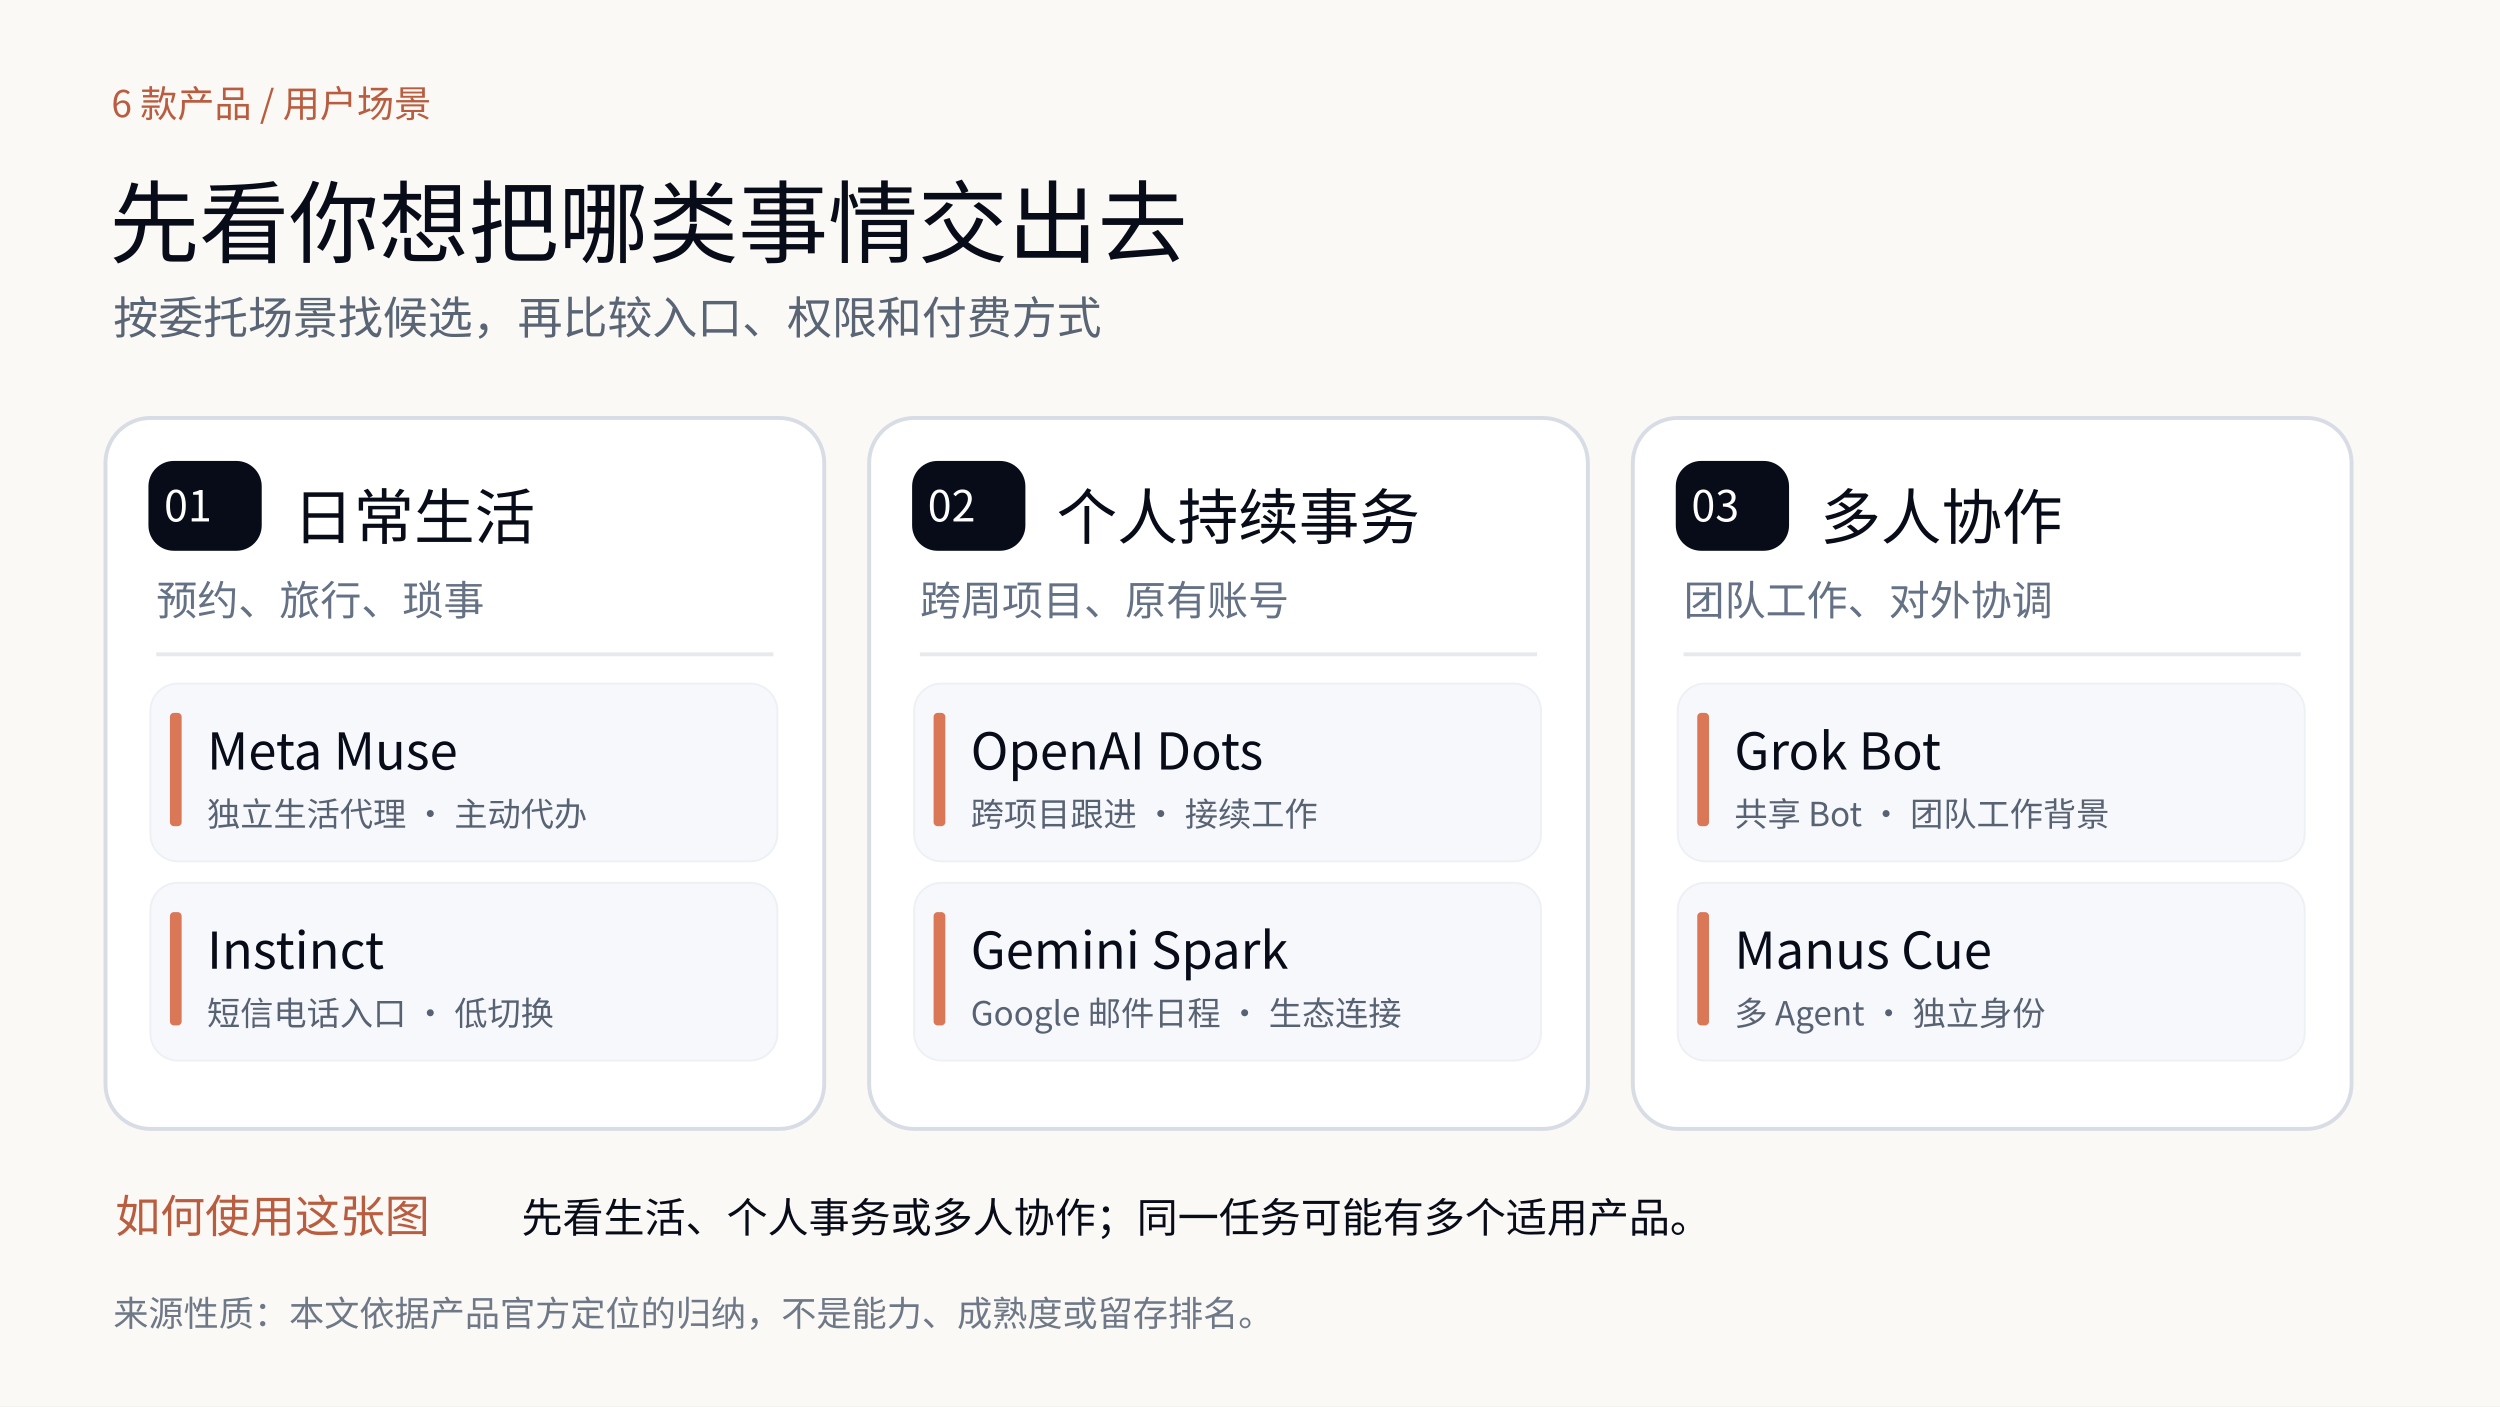
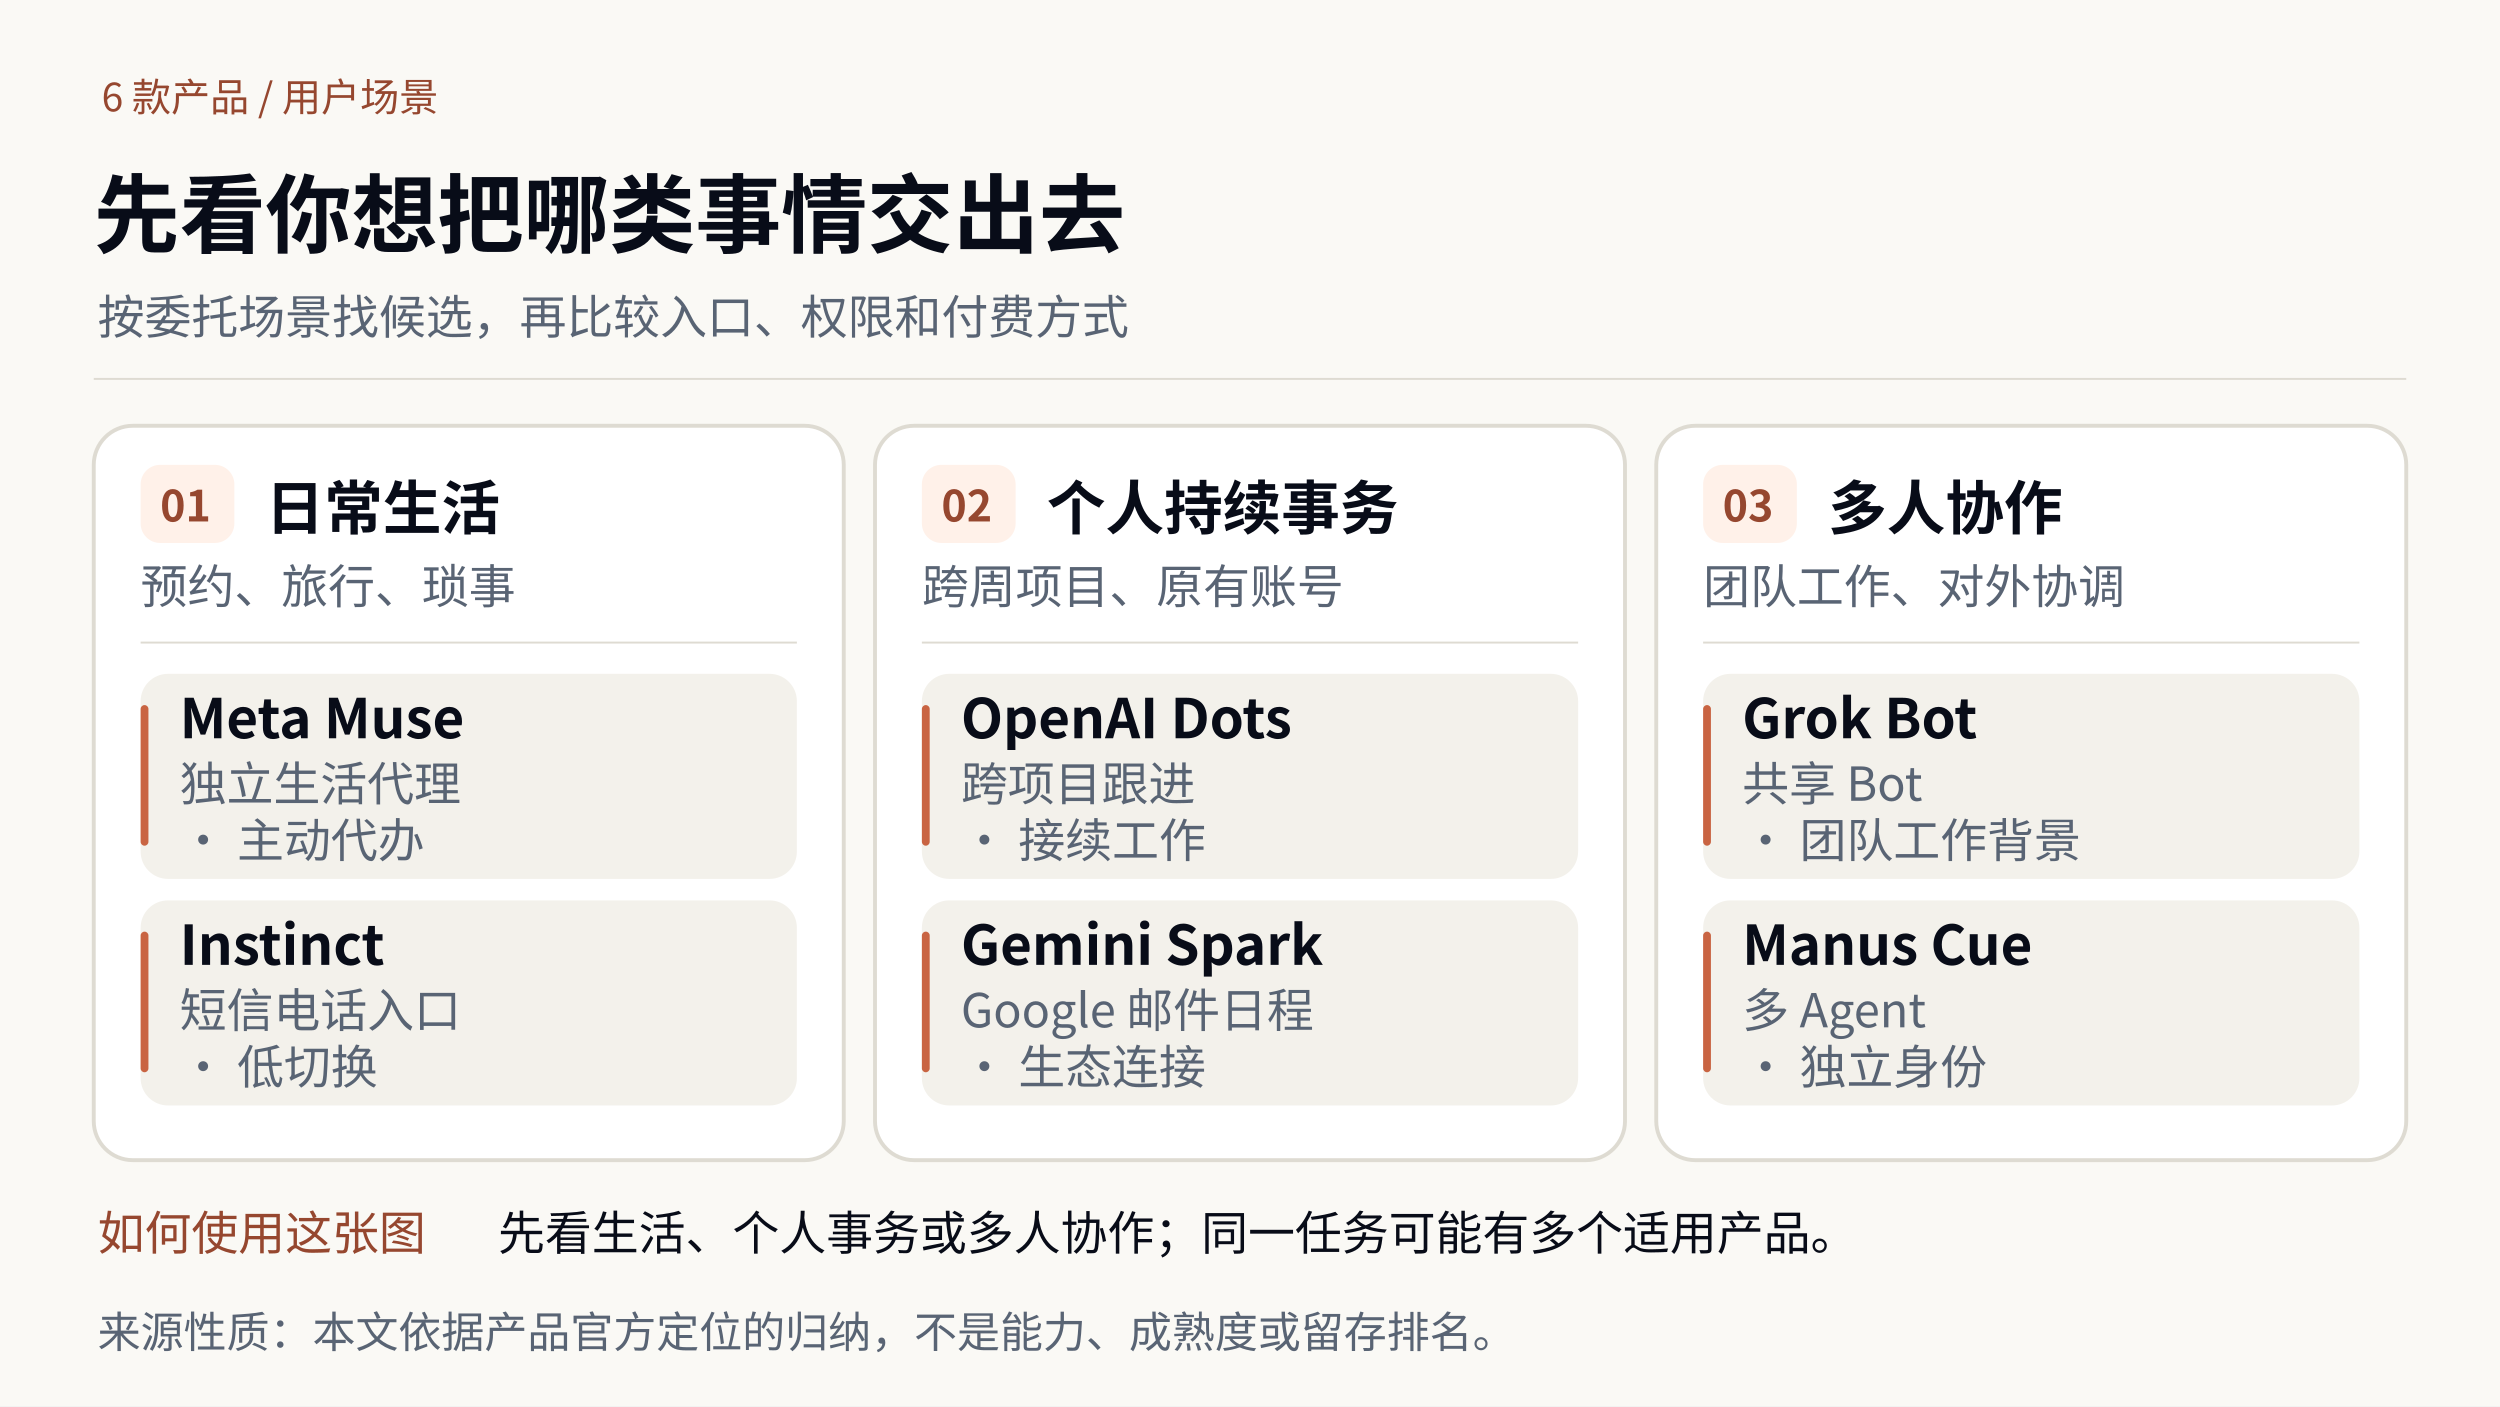
- <svg xmlns="http://www.w3.org/2000/svg" width="1280" height="720" viewBox="0 0 1280 720" role="img">
-   <rect x="0" y="0" width="1280" height="720" rx="0" ry="0" fill="#faf9f5" stroke="none" stroke-width="1" />
-   <text x="57" y="60" font-family="'Noto Sans CJK SC','Microsoft YaHei',sans-serif" font-size="19" font-weight="400" fill="#b95d41">6 款产品 / 用户场景</text>
-   <text x="56" y="131" font-family="'Noto Sans CJK SC','Microsoft YaHei',sans-serif" font-size="46" font-weight="400" fill="#080c18">先看你想把哪类事情交出去</text>
-   <text x="58" y="171" font-family="'Noto Sans CJK SC','Microsoft YaHei',sans-serif" font-size="23" font-weight="400" fill="#596474">按委托场景找候选，再比较入口、权限和付费方式</text>
-   <rect x="54" y="214" width="368" height="364" rx="23" ry="23" fill="#ffffff" stroke="#d8dce5" stroke-width="2" />
-   <rect x="76" y="236" width="58" height="46" rx="13" ry="13" fill="#080c18" stroke="none" stroke-width="1" />
-   <text x="84" y="267" font-family="'Noto Sans CJK SC','Microsoft YaHei',sans-serif" font-size="22" font-weight="400" fill="#ffffff">01</text>
-   <text x="150" y="276" font-family="'Noto Sans CJK SC','Microsoft YaHei',sans-serif" font-size="31" font-weight="400" fill="#080c18">日常生活</text>
-   <text x="80" y="315" font-family="'Noto Sans CJK SC','Microsoft YaHei',sans-serif" font-size="21" font-weight="400" fill="#657184">预约、旅行、琐事</text>
-   <line x1="80" y1="335" x2="396" y2="335" stroke="#e8e9ed" stroke-width="2" />
-   <rect x="77" y="350" width="321" height="91" rx="14" ry="14" fill="#f7f8fb" stroke="#edf0f5" stroke-width="1" />
-   <rect x="87" y="365" width="6" height="58" rx="2" ry="2" fill="#d97757" stroke="none" stroke-width="1" />
-   <text x="106" y="394" font-family="'Noto Sans CJK SC','Microsoft YaHei',sans-serif" font-size="26" font-weight="400" fill="#080c18">Meta Muse</text>
-   <text x="106" y="423" font-family="'Noto Sans CJK SC','Microsoft YaHei',sans-serif" font-size="17" font-weight="400" fill="#576273">独立生活代理 · 主动代办</text>
-   <rect x="77" y="452" width="321" height="91" rx="14" ry="14" fill="#f7f8fb" stroke="#edf0f5" stroke-width="1" />
-   <rect x="87" y="467" width="6" height="58" rx="2" ry="2" fill="#d97757" stroke="none" stroke-width="1" />
-   <text x="106" y="496" font-family="'Noto Sans CJK SC','Microsoft YaHei',sans-serif" font-size="26" font-weight="400" fill="#080c18">Instinct</text>
-   <text x="106" y="525" font-family="'Noto Sans CJK SC','Microsoft YaHei',sans-serif" font-size="17" font-weight="400" fill="#576273">短信电话入口 · 低切换</text>
-   <rect x="445" y="214" width="368" height="364" rx="23" ry="23" fill="#ffffff" stroke="#d8dce5" stroke-width="2" />
-   <rect x="467" y="236" width="58" height="46" rx="13" ry="13" fill="#080c18" stroke="none" stroke-width="1" />
-   <text x="475" y="267" font-family="'Noto Sans CJK SC','Microsoft YaHei',sans-serif" font-size="22" font-weight="400" fill="#ffffff">02</text>
-   <text x="541" y="276" font-family="'Noto Sans CJK SC','Microsoft YaHei',sans-serif" font-size="31" font-weight="400" fill="#080c18">个人持续事务</text>
-   <text x="471" y="315" font-family="'Noto Sans CJK SC','Microsoft YaHei',sans-serif" font-size="21" font-weight="400" fill="#657184">跨周项目、原有账号</text>
-   <line x1="471" y1="335" x2="787" y2="335" stroke="#e8e9ed" stroke-width="2" />
-   <rect x="468" y="350" width="321" height="91" rx="14" ry="14" fill="#f7f8fb" stroke="#edf0f5" stroke-width="1" />
-   <rect x="478" y="365" width="6" height="58" rx="2" ry="2" fill="#d97757" stroke="none" stroke-width="1" />
-   <text x="497" y="394" font-family="'Noto Sans CJK SC','Microsoft YaHei',sans-serif" font-size="26" font-weight="400" fill="#080c18">OpenAI Dots</text>
-   <text x="497" y="423" font-family="'Noto Sans CJK SC','Microsoft YaHei',sans-serif" font-size="17" font-weight="400" fill="#576273">跨项目跟进 · 接续工作</text>
-   <rect x="468" y="452" width="321" height="91" rx="14" ry="14" fill="#f7f8fb" stroke="#edf0f5" stroke-width="1" />
-   <rect x="478" y="467" width="6" height="58" rx="2" ry="2" fill="#d97757" stroke="none" stroke-width="1" />
-   <text x="497" y="496" font-family="'Noto Sans CJK SC','Microsoft YaHei',sans-serif" font-size="26" font-weight="400" fill="#080c18">Gemini Spark</text>
-   <text x="497" y="525" font-family="'Noto Sans CJK SC','Microsoft YaHei',sans-serif" font-size="17" font-weight="400" fill="#576273">Google 邮件日程 · 生态连接</text>
-   <rect x="836" y="214" width="368" height="364" rx="23" ry="23" fill="#ffffff" stroke="#d8dce5" stroke-width="2" />
-   <rect x="858" y="236" width="58" height="46" rx="13" ry="13" fill="#080c18" stroke="none" stroke-width="1" />
-   <text x="866" y="267" font-family="'Noto Sans CJK SC','Microsoft YaHei',sans-serif" font-size="22" font-weight="400" fill="#ffffff">03</text>
-   <text x="932" y="276" font-family="'Noto Sans CJK SC','Microsoft YaHei',sans-serif" font-size="31" font-weight="400" fill="#080c18">多人协作</text>
-   <text x="862" y="315" font-family="'Noto Sans CJK SC','Microsoft YaHei',sans-serif" font-size="21" font-weight="400" fill="#657184">团队工作、对外协调</text>
-   <line x1="862" y1="335" x2="1178" y2="335" stroke="#e8e9ed" stroke-width="2" />
-   <rect x="859" y="350" width="321" height="91" rx="14" ry="14" fill="#f7f8fb" stroke="#edf0f5" stroke-width="1" />
-   <rect x="869" y="365" width="6" height="58" rx="2" ry="2" fill="#d97757" stroke="none" stroke-width="1" />
-   <text x="888" y="394" font-family="'Noto Sans CJK SC','Microsoft YaHei',sans-serif" font-size="26" font-weight="400" fill="#080c18">Grok Bot</text>
-   <text x="888" y="423" font-family="'Noto Sans CJK SC','Microsoft YaHei',sans-serif" font-size="17" font-weight="400" fill="#576273">共享 Bot · 团队工作背景</text>
-   <rect x="859" y="452" width="321" height="91" rx="14" ry="14" fill="#f7f8fb" stroke="#edf0f5" stroke-width="1" />
-   <rect x="869" y="467" width="6" height="58" rx="2" ry="2" fill="#d97757" stroke="none" stroke-width="1" />
-   <text x="888" y="496" font-family="'Noto Sans CJK SC','Microsoft YaHei',sans-serif" font-size="26" font-weight="400" fill="#080c18">Manus Cue</text>
-   <text x="888" y="525" font-family="'Noto Sans CJK SC','Microsoft YaHei',sans-serif" font-size="17" font-weight="400" fill="#576273">多 Agent · 独立身份</text>
-   <text x="59" y="631" font-family="'Noto Sans CJK SC','Microsoft YaHei',sans-serif" font-size="23" font-weight="400" fill="#b95d41">如何使用这张图</text>
-   <text x="267" y="631" font-family="'Noto Sans CJK SC','Microsoft YaHei',sans-serif" font-size="21" font-weight="400" fill="#080c18">先看生活、个人事务或多人协作；同一任务可能有多个适用产品。</text>
-   <text x="58" y="679" font-family="'Noto Sans CJK SC','Microsoft YaHei',sans-serif" font-size="18" font-weight="400" fill="#6e7887">来源性质：本文依据产品官方定位的归纳，不是能力、成熟度或留存排名。</text>
+ <svg xmlns="http://www.w3.org/2000/svg" width="1280" height="720" viewBox="0 0 1280 720" role="img" aria-labelledby="title desc">
+   <g font-family="'Noto Sans CJK SC','Microsoft YaHei',sans-serif">
+     <rect x="0" y="0" width="1280" height="720" rx="0" fill="#faf9f5" stroke="none" stroke-width="1" />
+     <text x="52" y="57" font-size="20" font-weight="500" fill="#96472f" data-role="eyebrow">6 款产品 / 用户场景</text>
+     <text x="48" y="126" font-size="44" font-weight="600" fill="#080c18" data-role="title">先看你想把哪类事情交出去</text>
+     <text x="50" y="171" font-size="24" font-weight="400" fill="#596474" data-role="subtitle">按委托场景找候选，再比较入口、权限和付费方式</text>
+     <path d="M48 194H1232" stroke="#dedbd2" />
+     <g data-group="0">
+       <rect x="48" y="218" width="384" height="376" rx="20" fill="#ffffff" stroke="#dedbd2" stroke-width="2" />
+       <rect x="72" y="238" width="48" height="40" rx="10" fill="#fff1e9" stroke="none" stroke-width="1" />
+       <text x="82" y="267" font-size="22" font-weight="600" fill="#96472f" data-role="number">01</text>
+       <text x="136" y="271" font-size="30" font-weight="600" fill="#080c18" data-role="group">日常生活</text>
+       <text x="72" y="309" font-size="24" font-weight="400" fill="#596474" data-role="detail">预约、旅行、琐事</text>
+       <path d="M72 329H408" stroke="#dedbd2" />
+       <g data-node="0-0">
+         <rect x="72" y="345" width="336" height="105" rx="14" fill="#f3f1eb" stroke="none" stroke-width="1" />
+         <rect x="72" y="361" width="4" height="72" rx="2" fill="#c96442" stroke="none" stroke-width="1" />
+         <text x="92" y="378" font-size="28" font-weight="600" fill="#080c18" data-role="label">Meta Muse</text>
+         <text x="92" y="410" font-size="24" font-weight="400" fill="#596474" data-role="detail">独立生活代理</text>
+         <text x="92" y="439" font-size="24" font-weight="400" fill="#596474" data-role="detail">· 主动代办</text>
+       </g>
+       <g data-node="0-1">
+         <rect x="72" y="461" width="336" height="105" rx="14" fill="#f3f1eb" stroke="none" stroke-width="1" />
+         <rect x="72" y="477" width="4" height="72" rx="2" fill="#c96442" stroke="none" stroke-width="1" />
+         <text x="92" y="494" font-size="28" font-weight="600" fill="#080c18" data-role="label">Instinct</text>
+         <text x="92" y="526" font-size="24" font-weight="400" fill="#596474" data-role="detail">短信电话入口</text>
+         <text x="92" y="555" font-size="24" font-weight="400" fill="#596474" data-role="detail">· 低切换</text>
+       </g>
+     </g>
+     <g data-group="1">
+       <rect x="448" y="218" width="384" height="376" rx="20" fill="#ffffff" stroke="#dedbd2" stroke-width="2" />
+       <rect x="472" y="238" width="48" height="40" rx="10" fill="#fff1e9" stroke="none" stroke-width="1" />
+       <text x="482" y="267" font-size="22" font-weight="600" fill="#96472f" data-role="number">02</text>
+       <text x="536" y="271" font-size="30" font-weight="600" fill="#080c18" data-role="group">个人持续事务</text>
+       <text x="472" y="309" font-size="24" font-weight="400" fill="#596474" data-role="detail">跨周项目、原有账号</text>
+       <path d="M472 329H808" stroke="#dedbd2" />
+       <g data-node="1-0">
+         <rect x="472" y="345" width="336" height="105" rx="14" fill="#f3f1eb" stroke="none" stroke-width="1" />
+         <rect x="472" y="361" width="4" height="72" rx="2" fill="#c96442" stroke="none" stroke-width="1" />
+         <text x="492" y="378" font-size="28" font-weight="600" fill="#080c18" data-role="label">OpenAI Dots</text>
+         <text x="492" y="410" font-size="24" font-weight="400" fill="#596474" data-role="detail">跨项目跟进</text>
+         <text x="492" y="439" font-size="24" font-weight="400" fill="#596474" data-role="detail">· 接续工作</text>
+       </g>
+       <g data-node="1-1">
+         <rect x="472" y="461" width="336" height="105" rx="14" fill="#f3f1eb" stroke="none" stroke-width="1" />
+         <rect x="472" y="477" width="4" height="72" rx="2" fill="#c96442" stroke="none" stroke-width="1" />
+         <text x="492" y="494" font-size="28" font-weight="600" fill="#080c18" data-role="label">Gemini Spark</text>
+         <text x="492" y="526" font-size="24" font-weight="400" fill="#596474" data-role="detail">Google 邮件日程</text>
+         <text x="492" y="555" font-size="24" font-weight="400" fill="#596474" data-role="detail">· 生态连接</text>
+       </g>
+     </g>
+     <g data-group="2">
+       <rect x="848" y="218" width="384" height="376" rx="20" fill="#ffffff" stroke="#dedbd2" stroke-width="2" />
+       <rect x="872" y="238" width="48" height="40" rx="10" fill="#fff1e9" stroke="none" stroke-width="1" />
+       <text x="882" y="267" font-size="22" font-weight="600" fill="#96472f" data-role="number">03</text>
+       <text x="936" y="271" font-size="30" font-weight="600" fill="#080c18" data-role="group">多人协作</text>
+       <text x="872" y="309" font-size="24" font-weight="400" fill="#596474" data-role="detail">团队工作、对外协调</text>
+       <path d="M872 329H1208" stroke="#dedbd2" />
+       <g data-node="2-0">
+         <rect x="872" y="345" width="336" height="105" rx="14" fill="#f3f1eb" stroke="none" stroke-width="1" />
+         <rect x="872" y="361" width="4" height="72" rx="2" fill="#c96442" stroke="none" stroke-width="1" />
+         <text x="892" y="378" font-size="28" font-weight="600" fill="#080c18" data-role="label">Grok Bot</text>
+         <text x="892" y="410" font-size="24" font-weight="400" fill="#596474" data-role="detail">共享 Bot</text>
+         <text x="892" y="439" font-size="24" font-weight="400" fill="#596474" data-role="detail">· 团队工作背景</text>
+       </g>
+       <g data-node="2-1">
+         <rect x="872" y="461" width="336" height="105" rx="14" fill="#f3f1eb" stroke="none" stroke-width="1" />
+         <rect x="872" y="477" width="4" height="72" rx="2" fill="#c96442" stroke="none" stroke-width="1" />
+         <text x="892" y="494" font-size="28" font-weight="600" fill="#080c18" data-role="label">Manus Cue</text>
+         <text x="892" y="526" font-size="24" font-weight="400" fill="#596474" data-role="detail">多 Agent</text>
+         <text x="892" y="555" font-size="24" font-weight="400" fill="#596474" data-role="detail">· 独立身份</text>
+       </g>
+     </g>
+     <text x="50" y="640" font-size="24" font-weight="500" fill="#96472f" data-role="takeaway-label">如何使用这张图</text>
+     <text x="255" y="640" font-size="24" font-weight="400" fill="#080c18" data-role="takeaway">先看生活、个人事务或多人协作；同一任务可能有多个适用产品。</text>
+     <text x="50" y="690" font-size="22" font-weight="400" fill="#596474" data-role="note">来源性质：本文依据产品官方定位的归纳，不是能力、成熟度或留存排名。</text>
+   </g>
</svg>
